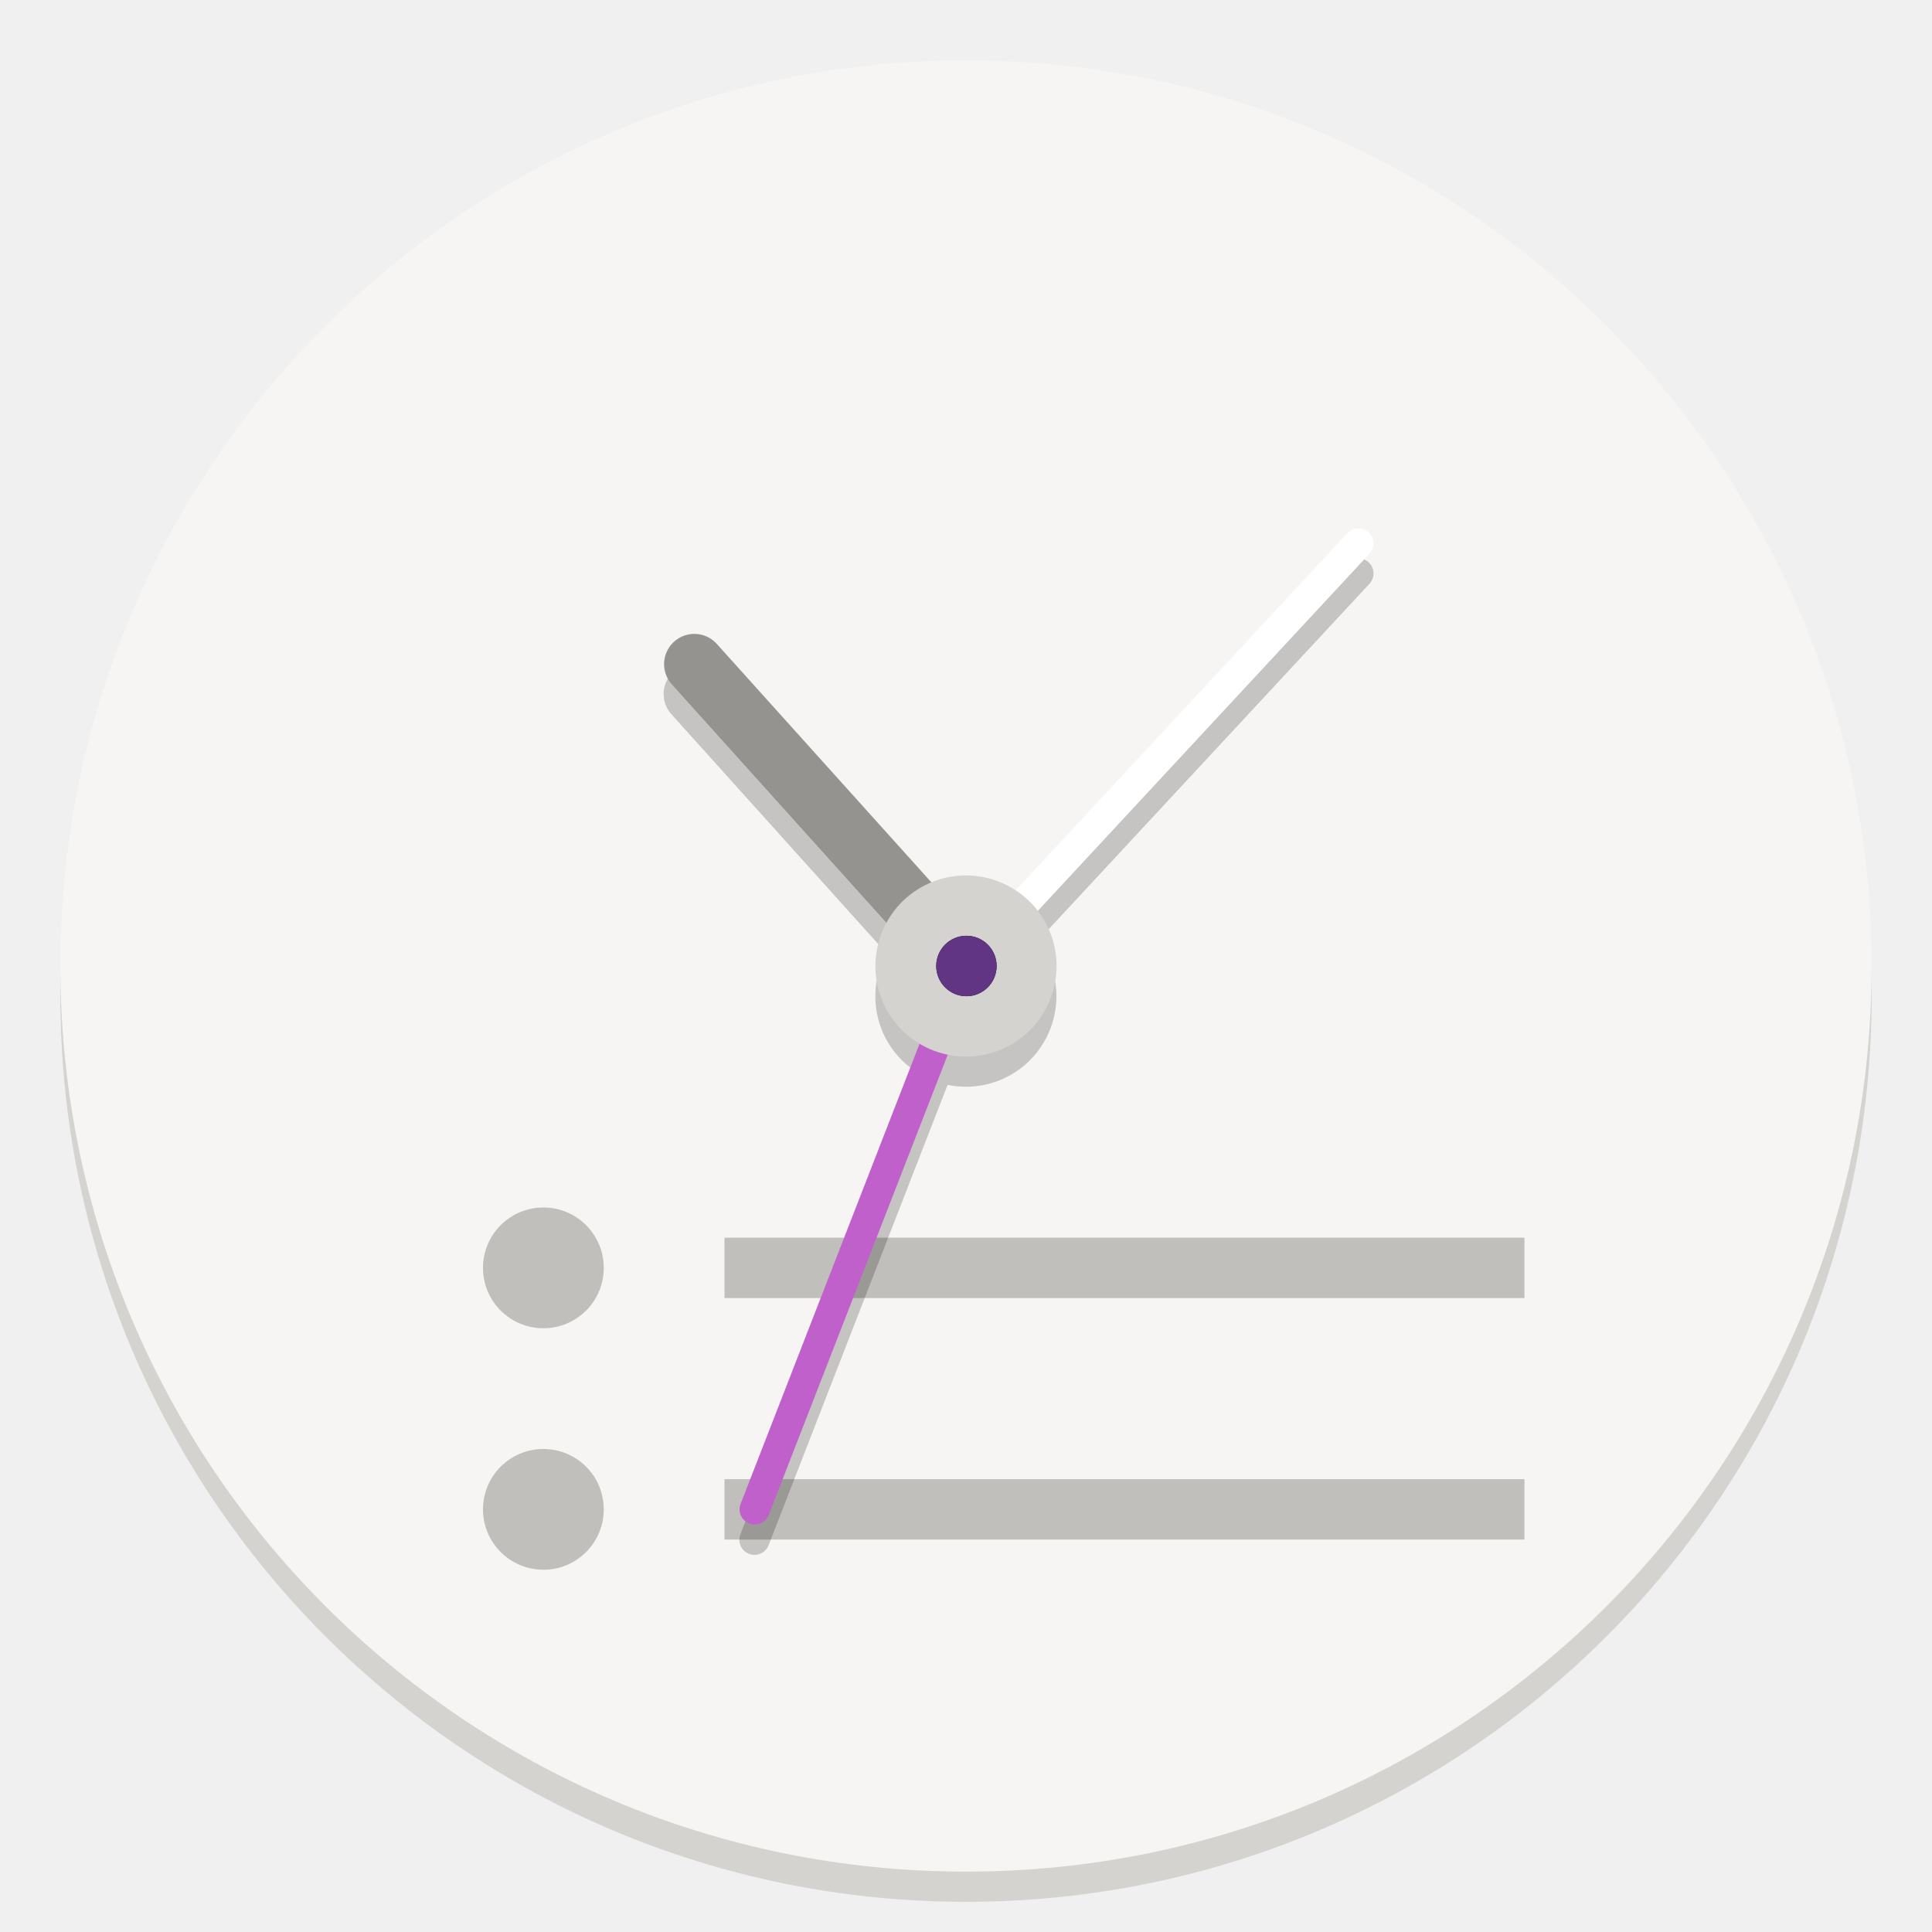
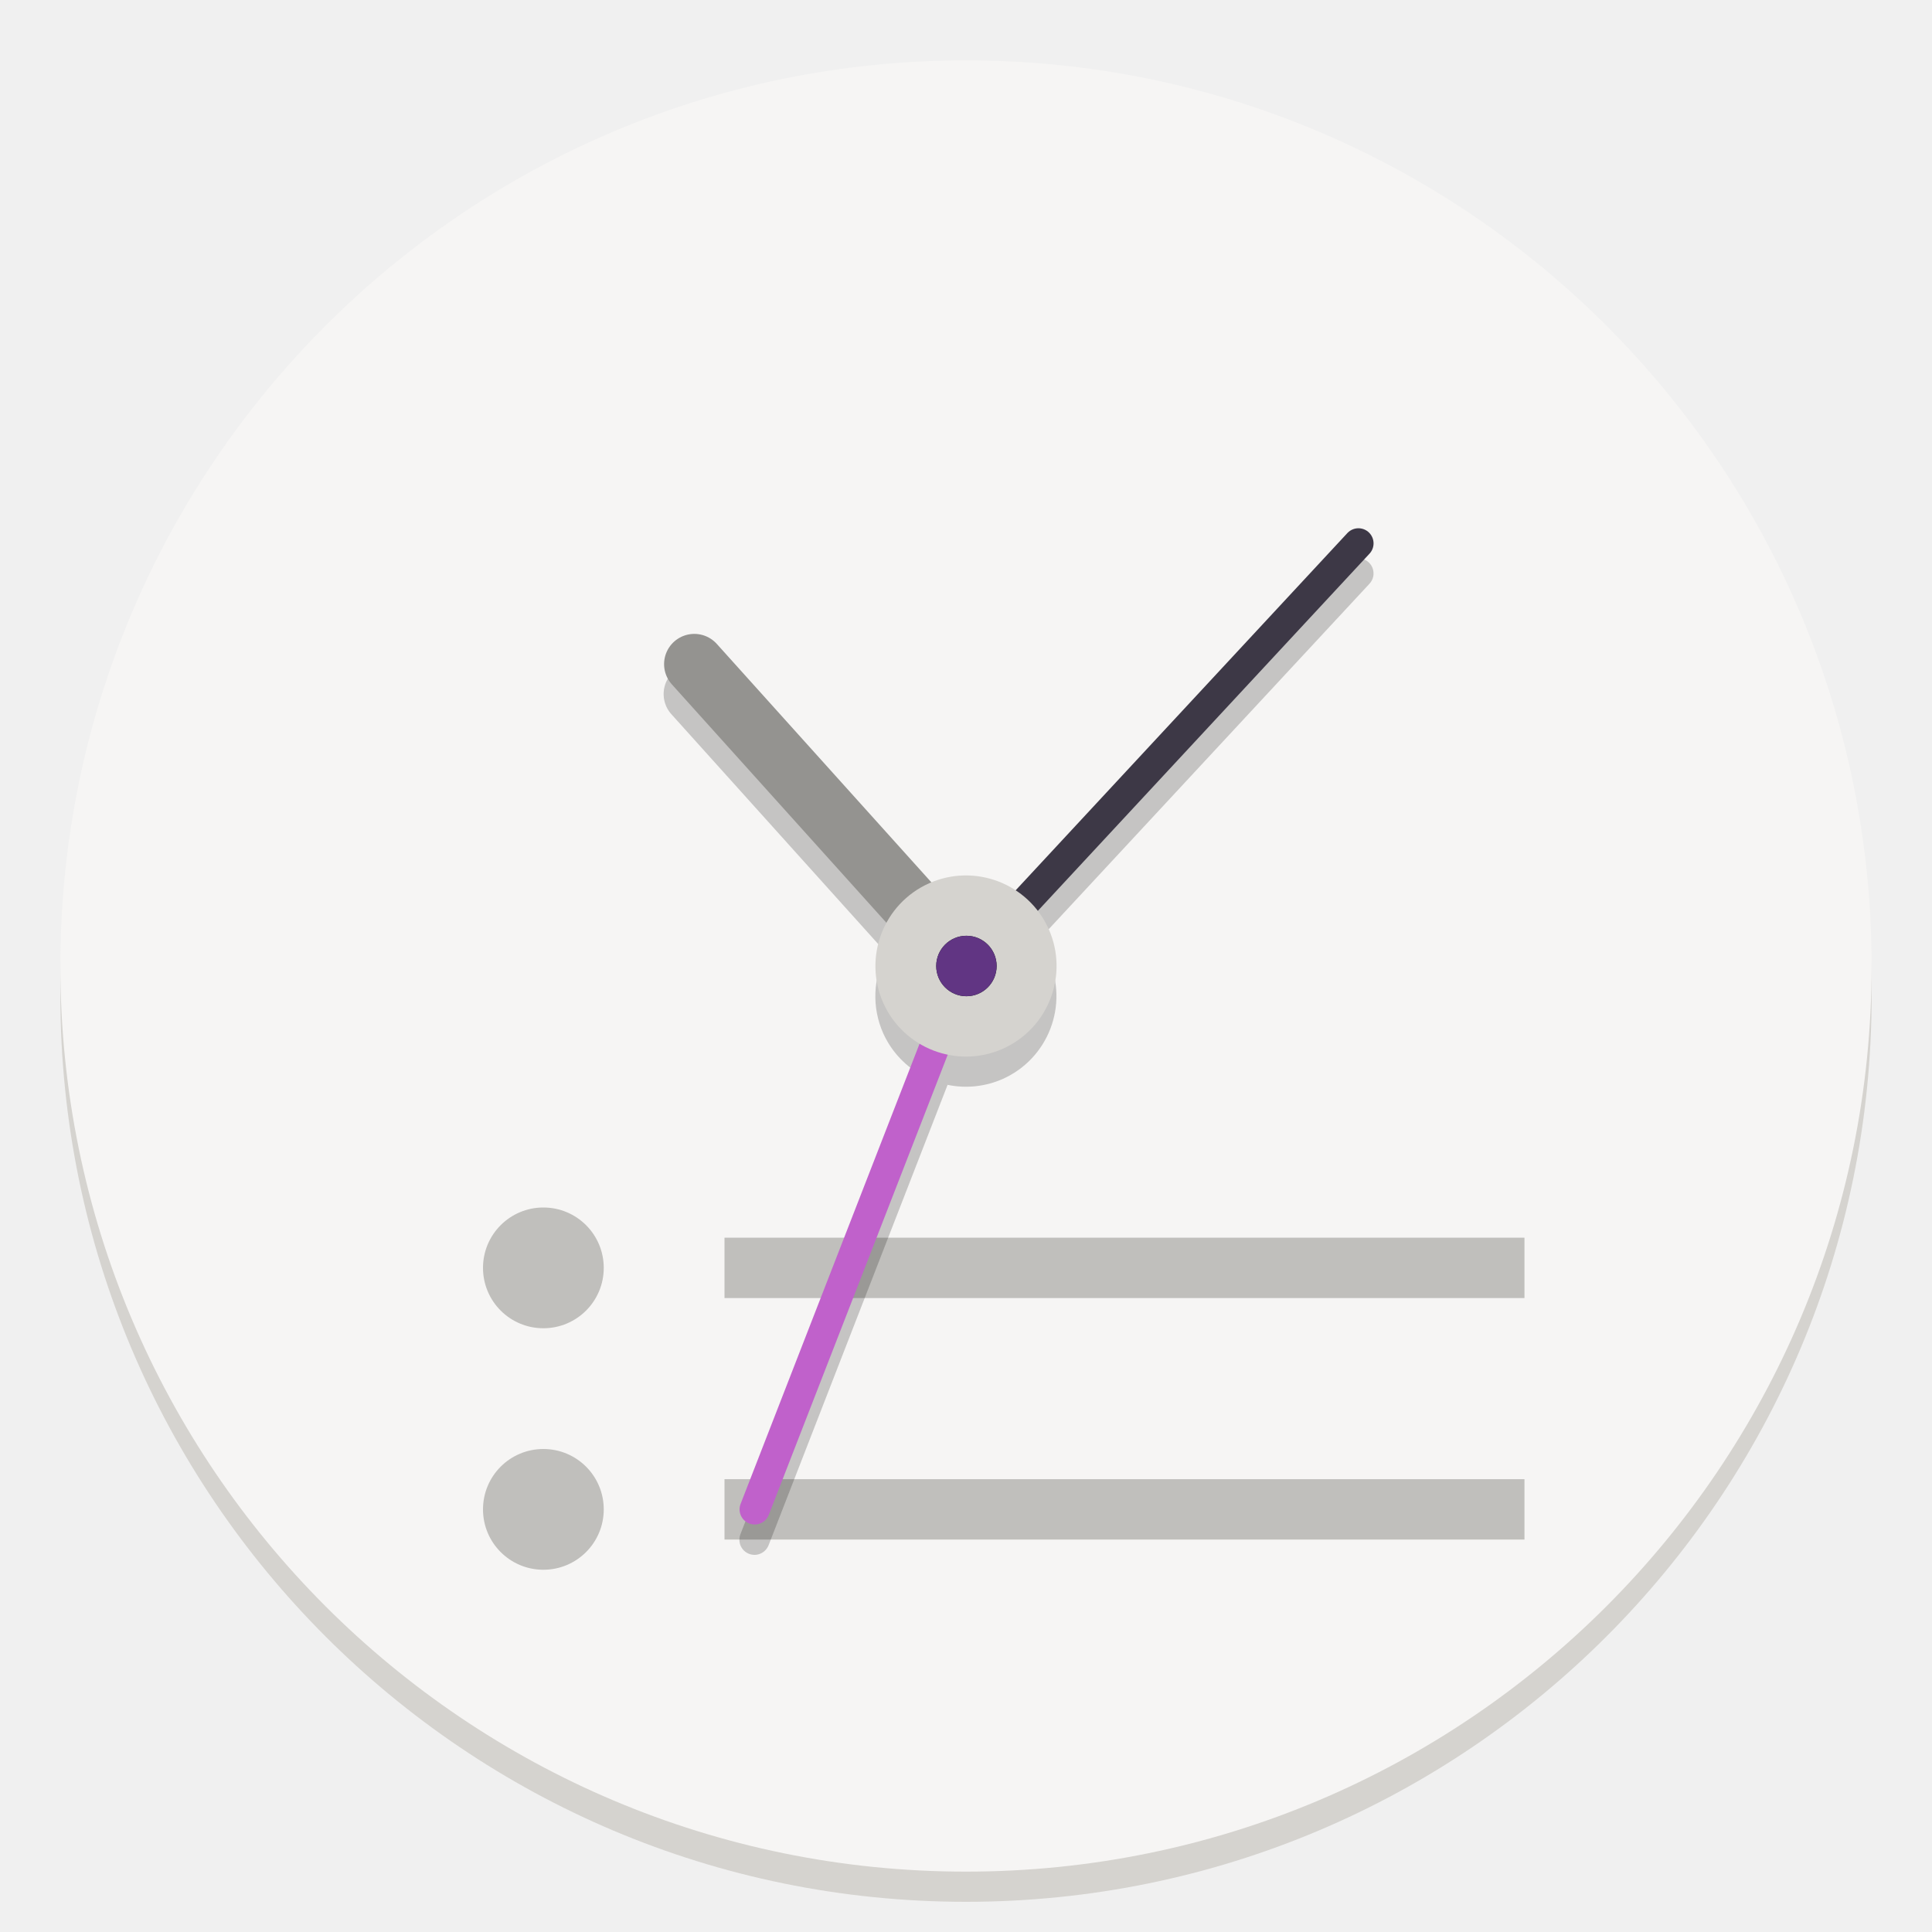
<svg xmlns="http://www.w3.org/2000/svg" height="128px" viewBox="0 0 128 128" width="128px">
  <filter id="a" height="100%" width="100%" x="0%" y="0%">
    <feColorMatrix in="SourceGraphic" type="matrix" values="0 0 0 0 1 0 0 0 0 1 0 0 0 0 1 0 0 0 1 0" />
  </filter>
  <mask id="b">
    <g filter="url(#a)">
      <rect fill-opacity="0.2" height="128" width="128" />
    </g>
  </mask>
  <clipPath id="c">
    <rect height="152" width="192" />
  </clipPath>
  <path d="m 124 66 c 0 33.137 -26.863 60 -60 60 s -60 -26.863 -60 -60 s 26.863 -60 60 -60 s 60 26.863 60 60 z m 0 0" fill="#d5d3cf" />
  <path d="m 64 8 c 30.93 0 56 25.07 56 56 v 2 c 0 30.93 -25.07 56 -56 56 s -56 -25.07 -56 -56 v -2 c 0 -30.93 25.07 -56 56 -56 z m 0 0" fill="#d5d3cf" />
  <path d="m 124 64 c 0 33.137 -26.863 60 -60 60 s -60 -26.863 -60 -60 s 26.863 -60 60 -60 s 60 26.863 60 60 z m 0 0" fill="#f6f5f4" />
  <path d="m 48 82 h 53 v 4 h -53 z m 0 0" fill="#c0bfbc" />
  <path d="m 48 98 h 53 v 4 h -53 z m 0 0" fill="#c0bfbc" />
  <g clip-path="url(#c)" mask="url(#b)" transform="matrix(1 0 0 1 -8 -16)">
    <path d="m 98.035 52.992 c -0.297 -0.012 -0.578 0.109 -0.777 0.328 l -21.973 23.668 c -1.66 -1.086 -3.75 -1.281 -5.582 -0.523 l -14.223 -15.801 c -0.402 -0.461 -0.992 -0.711 -1.602 -0.684 c -0.781 0.039 -1.465 0.523 -1.762 1.246 c -0.293 0.719 -0.145 1.547 0.387 2.117 l 14.219 15.801 c -0.891 1.637 -0.969 3.598 -0.211 5.305 c 0.504 1.125 1.344 2.066 2.406 2.699 l -11.859 30.492 c -0.133 0.336 -0.078 0.715 0.145 0.996 c 0.227 0.285 0.586 0.422 0.941 0.367 c 0.355 -0.059 0.652 -0.301 0.781 -0.637 l 11.855 -30.492 c 1.23 0.254 2.508 0.117 3.656 -0.391 c 3.023 -1.352 4.383 -4.898 3.035 -7.926 c -0.195 -0.426 -0.438 -0.832 -0.727 -1.203 l 21.98 -23.672 c 0.273 -0.285 0.352 -0.703 0.203 -1.07 c -0.148 -0.363 -0.5 -0.609 -0.895 -0.621 z m 0 0" fill-rule="evenodd" />
  </g>
  <g fill="none" stroke-linecap="round">
    <path d="m 64 64 l -18 -20" stroke="#949390" stroke-width="4.006" />
-     <path d="m 64 64 l 26 -28" stroke="#ffffff" stroke-width="2.003" />
+     <path d="m 64 64 l 26 -28" stroke="#3d3846" stroke-width="2.003" />
    <path d="m 64 64 l -14 36" stroke="#c061cb" stroke-width="2.003" />
  </g>
  <path d="m 69.48 61.555 c 1.348 3.027 -0.012 6.574 -3.035 7.926 c -3.027 1.348 -6.574 -0.012 -7.926 -3.035 c -1.348 -3.027 0.012 -6.574 3.035 -7.926 c 3.027 -1.348 6.574 0.012 7.926 3.035 z m 0 0" fill="#d5d3cf" />
  <path d="m 66.031 64 c 0 1.105 -0.895 2.004 -2.004 2.004 c -1.105 0 -2 -0.898 -2 -2.004 s 0.895 -2.004 2 -2.004 c 1.109 0 2.004 0.898 2.004 2.004 z m 0 0" fill="#131c1a" />
  <path d="m 66.027 64 c 0 1.105 -0.895 2 -2 2 c -1.102 0 -2 -0.895 -2 -2 s 0.898 -2 2 -2 c 1.105 0 2 0.895 2 2 z m 0 0" fill="#613583" />
  <path d="m 40 84 c 0 2.211 -1.789 4 -4 4 s -4 -1.789 -4 -4 s 1.789 -4 4 -4 s 4 1.789 4 4 z m 0 0" fill="#c0bfbc" />
  <path d="m 40 100 c 0 2.211 -1.789 4 -4 4 s -4 -1.789 -4 -4 s 1.789 -4 4 -4 s 4 1.789 4 4 z m 0 0" fill="#c0bfbc" />
</svg>
